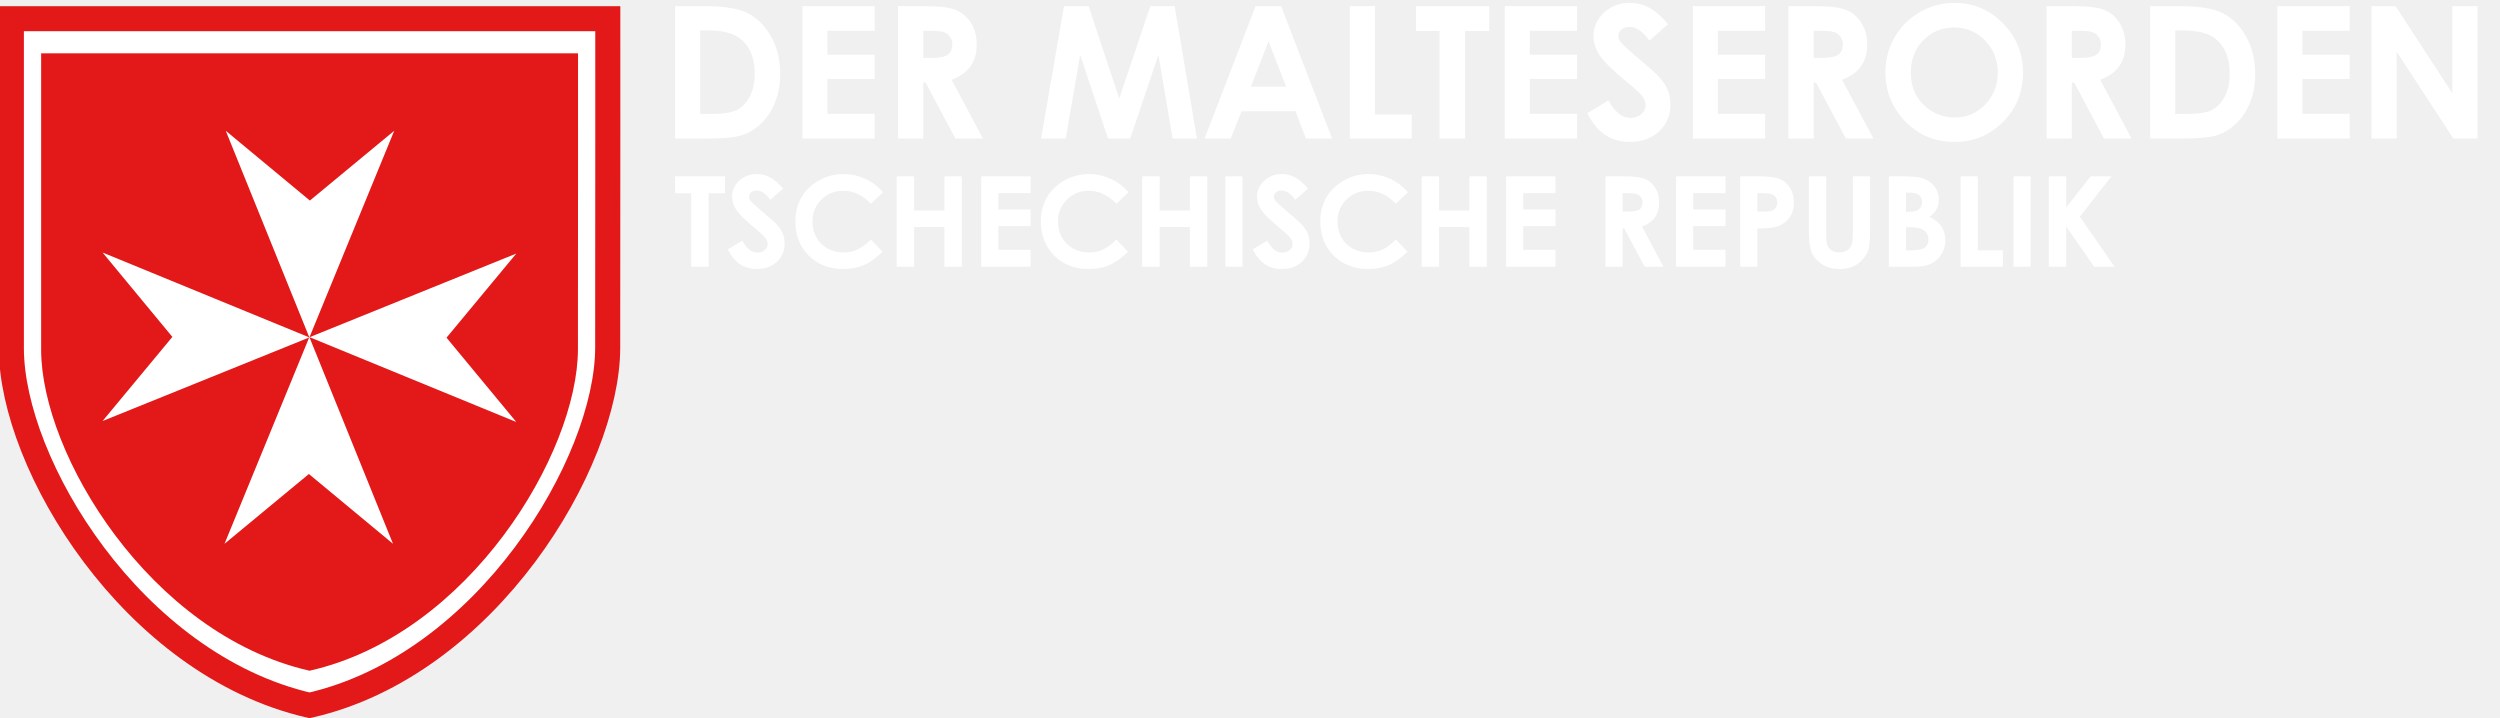
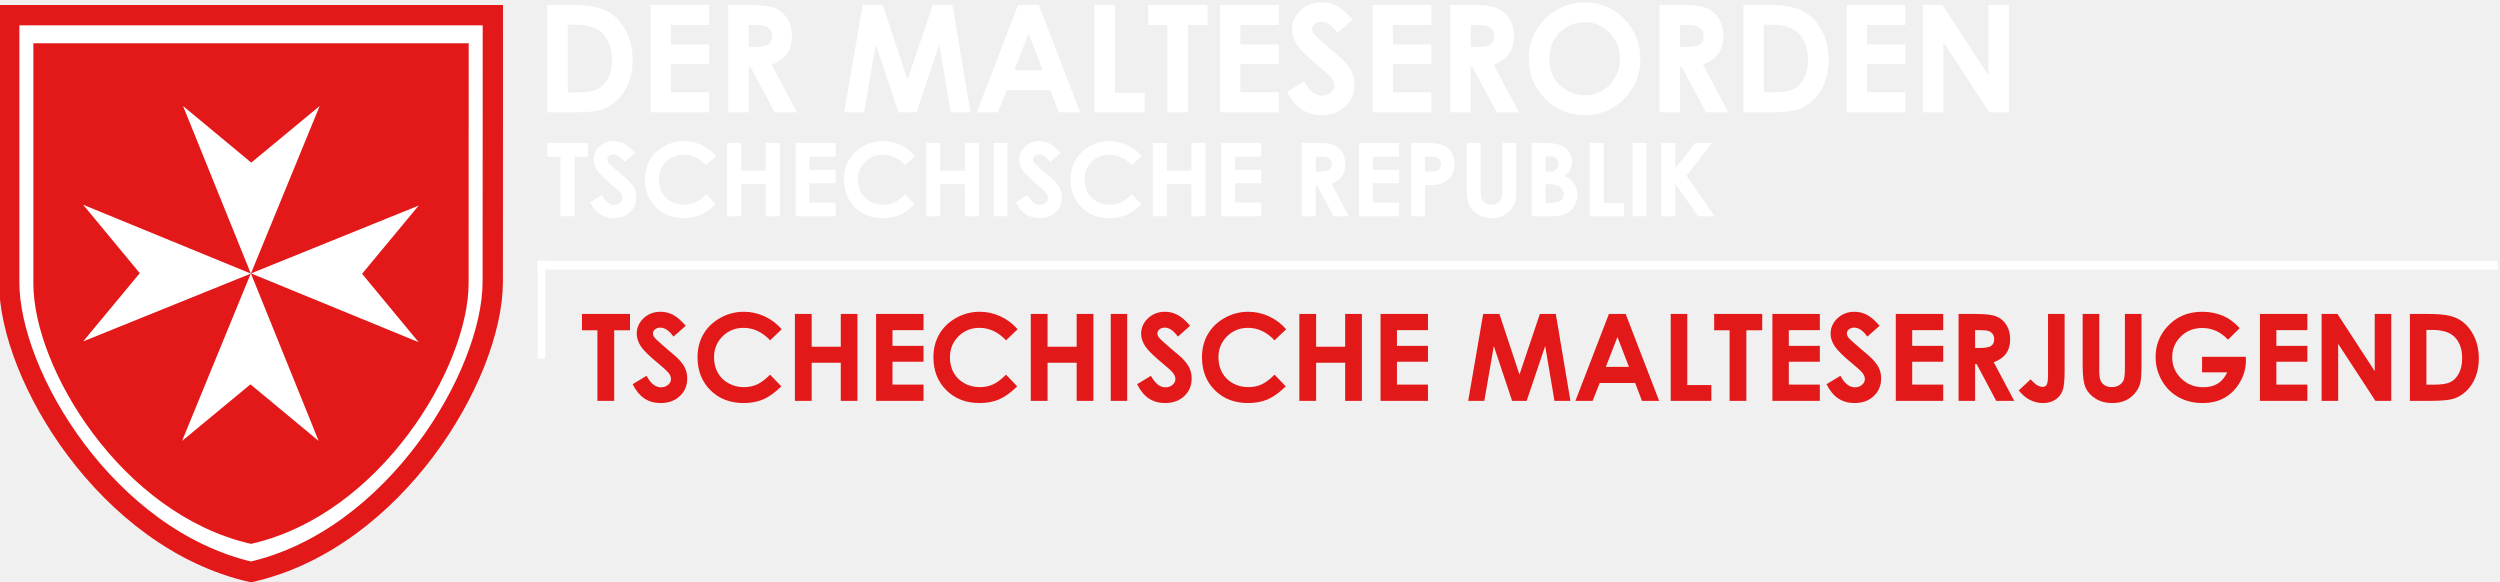
- <svg xmlns="http://www.w3.org/2000/svg" viewBox="0 -0.9 442.4 126.9" width="442.4" height="126.9">
+ <svg xmlns="http://www.w3.org/2000/svg" viewBox="0 -0.9 545.6 126.9" width="545.6" height="126.9">
  <g transform="translate(-113.9 -228.2)">
    <path fill-rule="nonzero" fill="#fff" d="M 168.676 352.117 C 200.066 344.965 221.41 309.176 221.438 288.828 C 221.473 264.148 221.457 230.609 221.457 230.609 L 115.91 230.609 C 115.91 230.609 115.902 263.938 115.91 288.914 C 115.914 309.434 137.352 344.914 168.676 352.117 " />
    <path fill="none" stroke-width="4.439" stroke-linejoin="miter" stroke="#e31818" d="M 0.001 -0.001 C 31.43 7.16 52.799 42.992 52.827 63.365 C 52.862 88.074 52.846 121.654 52.846 121.654 L -52.829 121.654 C -52.829 121.654 -52.837 88.285 -52.829 63.279 C -52.825 42.734 -31.361 7.21 0.001 -0.001 Z M 0.001 -0.001 " transform="matrix(0.998785, 0, 0, -0.998785, 168.6748, 352.1157)" />
    <path fill-rule="nonzero" fill="#e31818" d="M 168.676 345.535 C 196.668 339.16 215.699 307.246 215.727 289.102 C 215.754 267.094 215.742 237.188 215.742 237.188 L 121.625 237.188 C 121.625 237.188 121.621 266.91 121.625 289.184 C 121.633 307.477 140.746 339.113 168.676 345.535 " />
    <path fill="none" stroke-width="0.89" stroke-linejoin="miter" stroke="#e31818" d="M -0.001 0.002 C 28.025 6.384 47.08 38.337 47.107 56.504 C 47.134 78.538 47.123 108.481 47.123 108.481 L -47.109 108.481 C -47.109 108.481 -47.113 78.722 -47.109 56.422 C -47.101 38.106 -27.965 6.431 -0.001 0.002 Z M -0.001 0.002 " transform="matrix(0.998785, 0, 0, -0.998785, 168.6768, 345.5367)" />
    <path fill-rule="nonzero" fill="#fff" d="M 168.645 286.941 L 153.629 323.531 L 168.559 311.18 L 183.445 323.531 L 168.645 286.941 " />
    <path fill-rule="nonzero" fill="#fff" d="M 168.648 287.027 L 183.664 250.438 L 168.734 262.789 L 153.848 250.438 L 168.648 287.027 " />
    <path fill-rule="nonzero" fill="#fff" d="M 168.68 286.969 L 205.27 301.984 L 192.918 287.055 L 205.27 272.164 L 168.68 286.969 " />
    <path fill-rule="nonzero" fill="#fff" d="M 168.645 287.008 L 132.051 271.988 L 144.402 286.918 L 132.051 301.805 L 168.645 287.008 " />
  </g>
  <path fill="#fff" d="M119.47 0.19H124.76Q129.87 0.19 132.36 1.45Q134.84 2.72 136.45 5.57Q138.06 8.42 138.06 12.23Q138.06 14.94 137.16 17.21Q136.26 19.48 134.67 20.98Q133.09 22.47 131.24 23.05Q129.39 23.62 124.84 23.62H119.47ZM123.91 4.49V19.26H125.98Q129.04 19.26 130.42 18.55Q131.80 17.85 132.67 16.20Q133.55 14.54 133.55 12.12Q133.55 8.39 131.46 6.33Q129.58 4.49 125.43 4.49ZM141.99 0.19H154.78V4.55H146.42V8.79H154.78V13.07H146.42V19.24H154.78V23.62H141.99ZM158.92 0.19H163.65Q167.53 0.19 169.18 0.88Q170.83 1.57 171.84 3.18Q172.84 4.79 172.84 6.99Q172.84 9.30 171.73 10.85Q170.63 12.40 168.39 13.20L173.94 23.62H169.06L163.79 13.70H163.38V23.62H158.92ZM163.38 9.35H164.78Q166.91 9.35 167.72 8.79Q168.52 8.23 168.52 6.94Q168.52 6.18 168.12 5.61Q167.73 5.04 167.06 4.80Q166.39 4.55 164.60 4.55H163.38ZM188.28 0.19H192.64L198.06 16.53L203.56 0.19H207.86L211.81 23.62H207.51L204.99 8.82L200.00 23.62H196.07L191.15 8.82L188.58 23.62H184.23ZM222.19 0.19H226.71L235.73 23.62H231.10L229.26 18.79H219.70L217.79 23.62H213.16ZM224.48 6.40 221.36 14.44H227.59ZM238.86 0.19H243.32V19.37H249.82V23.62H238.86ZM250.58 0.19H263.53V4.58H259.26V23.62H254.74V4.58H250.58ZM266.28 0.19H279.08V4.55H270.71V8.79H279.08V13.07H270.71V19.24H279.08V23.62H266.28ZM295.19 3.37 291.89 6.29Q290.16 3.87 288.36 3.87Q287.48 3.87 286.92 4.34Q286.37 4.81 286.37 5.39Q286.37 5.98 286.76 6.51Q287.31 7.21 290.03 9.52Q292.58 11.66 293.12 12.21Q294.48 13.58 295.04 14.83Q295.61 16.09 295.61 17.57Q295.61 20.45 293.61 22.33Q291.62 24.21 288.42 24.21Q285.92 24.21 284.06 22.98Q282.21 21.76 280.89 19.13L284.63 16.87Q286.32 19.97 288.52 19.97Q289.66 19.97 290.44 19.30Q291.22 18.63 291.22 17.76Q291.22 16.96 290.64 16.16Q290.05 15.37 288.04 13.73Q284.21 10.60 283.10 8.91Q281.98 7.21 281.98 5.52Q281.98 3.08 283.84 1.34Q285.70 -0.39 288.42 -0.39Q290.17 -0.39 291.76 0.41Q293.34 1.22 295.19 3.37ZM299.57 0.19H312.36V4.55H303.99V8.79H312.36V13.07H303.99V19.24H312.36V23.62H299.57ZM316.49 0.19H321.23Q325.11 0.19 326.76 0.88Q328.41 1.57 329.41 3.18Q330.42 4.79 330.42 6.99Q330.42 9.30 329.31 10.85Q328.20 12.40 325.97 13.20L331.52 23.62H326.64L321.37 13.70H320.95V23.62H316.49ZM320.95 9.35H322.36Q324.49 9.35 325.30 8.79Q326.10 8.23 326.10 6.94Q326.10 6.18 325.70 5.61Q325.30 5.04 324.64 4.80Q323.97 4.55 322.18 4.55H320.95ZM345.86 -0.39Q350.84 -0.39 354.41 3.20Q357.99 6.80 357.99 11.97Q357.99 17.10 354.46 20.66Q350.93 24.21 345.90 24.21Q340.62 24.21 337.13 20.56Q333.64 16.91 333.64 11.90Q333.64 8.53 335.27 5.71Q336.90 2.89 339.74 1.24Q342.58 -0.39 345.86 -0.39ZM345.82 3.96Q342.57 3.96 340.35 6.22Q338.14 8.49 338.14 11.97Q338.14 15.86 340.93 18.12Q343.09 19.89 345.90 19.89Q349.07 19.89 351.30 17.60Q353.53 15.30 353.53 11.94Q353.53 8.60 351.28 6.28Q349.04 3.96 345.82 3.96ZM362.17 0.19H366.90Q370.79 0.19 372.44 0.88Q374.09 1.57 375.09 3.18Q376.10 4.79 376.10 6.99Q376.10 9.30 374.99 10.85Q373.88 12.40 371.65 13.20L377.20 23.62H372.32L367.05 13.70H366.63V23.62H362.17ZM366.63 9.35H368.03Q370.17 9.35 370.97 8.79Q371.78 8.23 371.78 6.94Q371.78 6.18 371.38 5.61Q370.98 5.04 370.31 4.80Q369.64 4.55 367.86 4.55H366.63ZM380.49 0.19H385.78Q390.89 0.19 393.37 1.45Q395.86 2.72 397.47 5.57Q399.08 8.42 399.08 12.23Q399.08 14.94 398.18 17.21Q397.28 19.48 395.69 20.98Q394.11 22.47 392.26 23.05Q390.41 23.62 385.85 23.62H380.49ZM384.93 4.49V19.26H387.00Q390.06 19.26 391.44 18.55Q392.82 17.85 393.69 16.20Q394.57 14.54 394.57 12.12Q394.57 8.39 392.48 6.33Q390.60 4.49 386.44 4.49ZM403.01 0.19H415.80V4.55H407.44V8.79H415.80V13.07H407.44V19.24H415.80V23.62H403.01ZM419.65 0.19H423.92L433.97 15.61V0.19H438.43V23.62H434.15L424.11 8.25V23.62H419.65Z M119.47 30.30H128.31V33.30H125.40V46.30H122.31V33.30H119.47ZM138.56 32.47 136.31 34.47Q135.13 32.81 133.90 32.81Q133.30 32.81 132.92 33.13Q132.54 33.45 132.54 33.86Q132.54 34.26 132.81 34.62Q133.18 35.10 135.04 36.67Q136.78 38.13 137.15 38.51Q138.07 39.45 138.46 40.30Q138.85 41.16 138.85 42.17Q138.85 44.14 137.49 45.42Q136.13 46.70 133.94 46.70Q132.23 46.70 130.97 45.87Q129.70 45.03 128.80 43.23L131.35 41.69Q132.50 43.81 134.01 43.81Q134.79 43.81 135.32 43.35Q135.86 42.90 135.86 42.30Q135.86 41.75 135.45 41.21Q135.05 40.67 133.68 39.55Q131.07 37.41 130.31 36.25Q129.55 35.10 129.55 33.94Q129.55 32.28 130.81 31.09Q132.08 29.90 133.94 29.90Q135.14 29.90 136.22 30.45Q137.30 31.01 138.56 32.47ZM156.25 33.12 154.11 35.15Q151.94 32.86 149.22 32.86Q146.92 32.86 145.35 34.42Q143.78 35.99 143.78 38.28Q143.78 39.88 144.48 41.12Q145.17 42.36 146.45 43.07Q147.72 43.78 149.27 43.78Q150.60 43.78 151.70 43.28Q152.80 42.79 154.11 41.48L156.18 43.64Q154.41 45.37 152.83 46.03Q151.25 46.70 149.23 46.70Q145.50 46.70 143.12 44.34Q140.75 41.97 140.75 38.27Q140.75 35.88 141.83 34.02Q142.91 32.16 144.93 31.03Q146.95 29.90 149.27 29.90Q151.25 29.90 153.09 30.73Q154.92 31.57 156.25 33.12ZM158.68 30.30H161.77V36.34H167.12V30.30H170.20V46.30H167.12V39.28H161.77V46.30H158.68ZM173.63 30.30H182.37V33.28H176.66V36.17H182.37V39.10H176.66V43.31H182.37V46.30H173.63ZM199.69 33.12 197.56 35.15Q195.38 32.86 192.66 32.86Q190.37 32.86 188.80 34.42Q187.22 35.99 187.22 38.28Q187.22 39.88 187.92 41.12Q188.62 42.36 189.89 43.07Q191.16 43.78 192.72 43.78Q194.04 43.78 195.14 43.28Q196.24 42.79 197.56 41.48L199.62 43.64Q197.85 45.37 196.27 46.03Q194.70 46.70 192.67 46.70Q188.94 46.70 186.57 44.34Q184.19 41.97 184.19 38.27Q184.19 35.88 185.27 34.02Q186.35 32.16 188.37 31.03Q190.39 29.90 192.72 29.90Q194.70 29.90 196.53 30.73Q198.36 31.57 199.69 33.12ZM202.12 30.30H205.21V36.34H210.56V30.30H213.64V46.30H210.56V39.28H205.21V46.30H202.12ZM216.85 30.30H219.87V46.30H216.85ZM231.46 32.47 229.21 34.47Q228.02 32.81 226.79 32.81Q226.20 32.81 225.82 33.13Q225.43 33.45 225.43 33.86Q225.43 34.26 225.71 34.62Q226.08 35.10 227.94 36.67Q229.68 38.13 230.05 38.51Q230.97 39.45 231.36 40.30Q231.74 41.16 231.74 42.17Q231.74 44.14 230.38 45.42Q229.02 46.70 226.84 46.70Q225.13 46.70 223.86 45.87Q222.60 45.03 221.69 43.23L224.25 41.69Q225.40 43.81 226.90 43.81Q227.69 43.81 228.22 43.35Q228.75 42.90 228.75 42.30Q228.75 41.75 228.35 41.21Q227.95 40.67 226.58 39.55Q223.97 37.41 223.20 36.25Q222.44 35.10 222.44 33.94Q222.44 32.28 223.71 31.09Q224.98 29.90 226.84 29.90Q228.03 29.90 229.12 30.45Q230.20 31.01 231.46 32.47ZM249.14 33.12 247.01 35.15Q244.84 32.86 242.12 32.86Q239.82 32.86 238.25 34.42Q236.68 35.99 236.68 38.28Q236.68 39.88 237.37 41.12Q238.07 42.36 239.34 43.07Q240.62 43.78 242.17 43.78Q243.50 43.78 244.60 43.28Q245.70 42.79 247.01 41.48L249.08 43.64Q247.31 45.37 245.73 46.03Q244.15 46.70 242.13 46.70Q238.40 46.70 236.02 44.34Q233.64 41.97 233.64 38.27Q233.64 35.88 234.72 34.02Q235.81 32.16 237.83 31.03Q239.84 29.90 242.17 29.90Q244.15 29.90 245.98 30.73Q247.82 31.57 249.14 33.12ZM251.58 30.30H254.66V36.34H260.02V30.30H263.10V46.30H260.02V39.28H254.66V46.30H251.58ZM266.53 30.30H275.26V33.28H269.55V36.17H275.26V39.10H269.55V43.31H275.26V46.30H266.53ZM284.10 30.30H287.33Q289.98 30.30 291.11 30.77Q292.23 31.25 292.92 32.34Q293.60 33.44 293.60 34.94Q293.60 36.52 292.85 37.58Q292.09 38.64 290.57 39.19L294.36 46.30H291.03L287.43 39.52H287.14V46.30H284.10ZM287.14 36.55H288.10Q289.56 36.55 290.11 36.17Q290.66 35.79 290.66 34.91Q290.66 34.39 290.38 34.00Q290.11 33.62 289.66 33.45Q289.20 33.28 287.98 33.28H287.14ZM296.60 30.30H305.34V33.28H299.63V36.17H305.34V39.10H299.63V43.31H305.34V46.30H296.60ZM307.94 30.30H311.17Q313.80 30.30 314.95 30.78Q316.11 31.27 316.78 32.35Q317.45 33.43 317.45 34.94Q317.45 36.62 316.57 37.73Q315.70 38.84 314.20 39.27Q313.32 39.52 310.99 39.52V46.30H307.94ZM310.99 36.55H311.96Q313.10 36.55 313.54 36.39Q313.99 36.23 314.25 35.85Q314.50 35.48 314.50 34.94Q314.50 34.02 313.78 33.60Q313.26 33.28 311.85 33.28H310.99ZM320.10 30.30H323.16V40.66Q323.16 41.99 323.39 42.55Q323.62 43.10 324.16 43.43Q324.70 43.77 325.46 43.77Q326.27 43.77 326.85 43.40Q327.43 43.03 327.65 42.46Q327.88 41.88 327.88 40.27V30.30H330.93V39.84Q330.93 42.25 330.66 43.19Q330.39 44.13 329.62 45.00Q328.86 45.87 327.86 46.28Q326.85 46.70 325.53 46.70Q323.79 46.70 322.50 45.90Q321.21 45.10 320.65 43.90Q320.10 42.70 320.10 39.84ZM334.25 46.30V30.30H336.76Q338.95 30.30 339.96 30.58Q341.39 30.96 342.24 32.00Q343.09 33.03 343.09 34.43Q343.09 35.35 342.70 36.09Q342.32 36.84 341.45 37.49Q342.91 38.17 343.58 39.20Q344.25 40.23 344.25 41.63Q344.25 42.98 343.56 44.09Q342.86 45.20 341.76 45.75Q340.66 46.30 338.73 46.30ZM337.29 33.20V36.58H337.96Q339.07 36.58 339.60 36.11Q340.14 35.64 340.14 34.84Q340.14 34.08 339.63 33.64Q339.12 33.20 338.08 33.20ZM337.29 39.30V43.40H338.05Q339.95 43.40 340.61 42.92Q341.26 42.44 341.26 41.53Q341.26 40.49 340.49 39.89Q339.72 39.30 337.92 39.30ZM346.95 30.30H349.99V43.40H354.43V46.30H346.95ZM356.31 30.30H359.33V46.30H356.31ZM362.56 30.30H365.64V35.80L369.98 30.30H373.64L368.05 37.44L374.19 46.30H370.58L365.64 39.20V46.30H362.56Z" />
+   <rect x="117.32" y="56.01" width="427.75" height="1.92" fill="#fff" />
+   <rect x="117.32" y="56.01" width="1.68" height="21.36" fill="#fff" />
+   <path fill="#e31818" d="M127.01 67.62H137.49V71.18H134.04V86.58H130.38V71.18H127.01ZM149.65 70.20 146.98 72.56Q145.57 70.60 144.11 70.60Q143.41 70.60 142.95 70.98Q142.50 71.36 142.50 71.84Q142.50 72.31 142.83 72.74Q143.26 73.31 145.47 75.17Q147.53 76.90 147.97 77.35Q149.07 78.46 149.52 79.47Q149.98 80.49 149.98 81.68Q149.98 84.02 148.37 85.54Q146.76 87.06 144.17 87.06Q142.14 87.06 140.64 86.07Q139.14 85.07 138.07 82.95L141.10 81.12Q142.46 83.63 144.24 83.63Q145.17 83.63 145.80 83.09Q146.44 82.55 146.44 81.84Q146.44 81.19 145.96 80.55Q145.48 79.91 143.86 78.58Q140.76 76.05 139.86 74.68Q138.96 73.31 138.96 71.94Q138.96 69.97 140.46 68.55Q141.96 67.14 144.17 67.14Q145.58 67.14 146.87 67.80Q148.15 68.46 149.65 70.20ZM170.60 70.96 168.07 73.37Q165.50 70.65 162.27 70.65Q159.55 70.65 157.69 72.51Q155.83 74.36 155.83 77.08Q155.83 78.98 156.65 80.45Q157.48 81.92 158.99 82.75Q160.49 83.59 162.34 83.59Q163.91 83.59 165.21 83.01Q166.51 82.42 168.07 80.87L170.52 83.42Q168.42 85.47 166.55 86.27Q164.68 87.06 162.29 87.06Q157.86 87.06 155.05 84.26Q152.23 81.45 152.23 77.07Q152.23 74.23 153.51 72.03Q154.80 69.82 157.19 68.48Q159.58 67.14 162.34 67.14Q164.68 67.14 166.86 68.14Q169.03 69.13 170.60 70.96ZM173.48 67.62H177.14V74.77H183.49V67.62H187.13V86.58H183.49V78.27H177.14V86.58H173.48ZM191.20 67.62H201.55V71.15H194.78V74.58H201.55V78.05H194.78V83.04H201.55V86.58H191.20ZM222.08 70.96 219.56 73.37Q216.98 70.65 213.75 70.65Q211.03 70.65 209.17 72.51Q207.31 74.36 207.31 77.08Q207.31 78.98 208.13 80.45Q208.96 81.92 210.47 82.75Q211.98 83.59 213.82 83.59Q215.39 83.59 216.69 83.01Q218.00 82.42 219.56 80.87L222.00 83.42Q219.90 85.47 218.03 86.27Q216.16 87.06 213.77 87.06Q209.35 87.06 206.53 84.26Q203.71 81.45 203.71 77.07Q203.71 74.23 204.99 72.03Q206.28 69.82 208.67 68.48Q211.06 67.14 213.82 67.14Q216.16 67.14 218.34 68.14Q220.51 69.13 222.08 70.96ZM224.96 67.62H228.62V74.77H234.97V67.62H238.62V86.58H234.97V78.27H228.62V86.58H224.96ZM242.41 67.62H246.00V86.58H242.41ZM259.73 70.20 257.06 72.56Q255.66 70.60 254.20 70.60Q253.49 70.60 253.04 70.98Q252.59 71.36 252.59 71.84Q252.59 72.31 252.91 72.74Q253.35 73.31 255.55 75.17Q257.62 76.90 258.06 77.35Q259.15 78.46 259.61 79.47Q260.07 80.49 260.07 81.68Q260.07 84.02 258.46 85.54Q256.84 87.06 254.25 87.06Q252.23 87.06 250.73 86.07Q249.23 85.07 248.16 82.95L251.18 81.12Q252.55 83.63 254.33 83.63Q255.26 83.63 255.89 83.09Q256.52 82.55 256.52 81.84Q256.52 81.19 256.04 80.55Q255.57 79.91 253.94 78.58Q250.85 76.05 249.95 74.68Q249.04 73.31 249.04 71.94Q249.04 69.97 250.55 68.55Q252.05 67.14 254.25 67.14Q255.67 67.14 256.95 67.80Q258.24 68.46 259.73 70.20ZM280.69 70.96 278.16 73.37Q275.58 70.65 272.36 70.65Q269.64 70.65 267.78 72.51Q265.91 74.36 265.91 77.08Q265.91 78.98 266.74 80.45Q267.56 81.92 269.07 82.75Q270.58 83.59 272.42 83.59Q274.00 83.59 275.30 83.01Q276.60 82.42 278.16 80.87L280.61 83.42Q278.51 85.47 276.64 86.27Q274.77 87.06 272.37 87.06Q267.95 87.06 265.13 84.26Q262.32 81.45 262.32 77.07Q262.32 74.23 263.60 72.03Q264.88 69.82 267.27 68.48Q269.66 67.14 272.42 67.14Q274.77 67.14 276.94 68.14Q279.11 69.13 280.69 70.96ZM283.57 67.62H287.23V74.77H293.57V67.62H297.22V86.58H293.57V78.27H287.23V86.58H283.57ZM301.29 67.62H311.64V71.15H304.87V74.58H311.64V78.05H304.87V83.04H311.64V86.58H301.29ZM323.69 67.62H327.23L331.61 80.85L336.06 67.62H339.54L342.73 86.58H339.25L337.22 74.61L333.18 86.58H330.00L326.01 74.61L323.94 86.58H320.42ZM351.13 67.62H354.79L362.09 86.58H358.34L356.86 82.68H349.12L347.57 86.58H343.82ZM352.99 72.65 350.46 79.16H355.50ZM364.62 67.62H368.23V83.14H373.49V86.58H364.62ZM374.10 67.62H384.59V71.18H381.13V86.58H377.47V71.18H374.10ZM386.81 67.62H397.16V71.15H390.39V74.58H397.16V78.05H390.39V83.04H397.16V86.58H386.81ZM410.20 70.20 407.53 72.56Q406.13 70.60 404.67 70.60Q403.96 70.60 403.51 70.98Q403.06 71.36 403.06 71.84Q403.06 72.31 403.38 72.74Q403.82 73.31 406.02 75.17Q408.09 76.90 408.52 77.35Q409.62 78.46 410.08 79.47Q410.54 80.49 410.54 81.68Q410.54 84.02 408.92 85.54Q407.31 87.06 404.72 87.06Q402.70 87.06 401.20 86.07Q399.69 85.07 398.62 82.95L401.65 81.12Q403.02 83.63 404.80 83.63Q405.73 83.63 406.36 83.09Q406.99 82.55 406.99 81.84Q406.99 81.19 406.51 80.55Q406.04 79.91 404.41 78.58Q401.32 76.05 400.42 74.68Q399.51 73.31 399.51 71.94Q399.51 69.97 401.02 68.55Q402.52 67.14 404.72 67.14Q406.14 67.14 407.42 67.80Q408.71 68.46 410.20 70.20ZM413.74 67.62H424.09V71.15H417.32V74.58H424.09V78.05H417.32V83.04H424.09V86.58H413.74ZM427.44 67.62H431.27Q434.41 67.62 435.75 68.18Q437.08 68.74 437.89 70.04Q438.70 71.35 438.70 73.12Q438.70 74.99 437.81 76.25Q436.91 77.51 435.11 78.15L439.59 86.58H435.65L431.38 78.55H431.05V86.58H427.44ZM431.05 75.03H432.18Q433.91 75.03 434.56 74.58Q435.21 74.13 435.21 73.09Q435.21 72.47 434.89 72.01Q434.57 71.55 434.02 71.35Q433.48 71.15 432.04 71.15H431.05ZM446.96 67.62H450.58V80.20Q450.58 83.21 450.11 84.42Q449.63 85.63 448.53 86.34Q447.44 87.06 445.90 87.06Q442.77 87.06 440.57 84.31L443.17 81.88Q444.03 82.86 444.64 83.19Q445.25 83.53 445.81 83.53Q446.39 83.53 446.68 83.04Q446.96 82.55 446.96 80.89ZM454.52 67.62H458.14V79.89Q458.14 81.48 458.42 82.14Q458.70 82.79 459.34 83.19Q459.97 83.58 460.88 83.58Q461.83 83.58 462.52 83.14Q463.21 82.70 463.47 82.03Q463.74 81.35 463.74 79.44V67.62H467.36V78.93Q467.36 81.79 467.04 82.90Q466.72 84.00 465.81 85.04Q464.90 86.07 463.71 86.56Q462.53 87.06 460.95 87.06Q458.89 87.06 457.36 86.11Q455.84 85.17 455.18 83.74Q454.52 82.32 454.52 78.93ZM488.79 70.71 486.25 73.23Q483.84 70.68 480.63 70.68Q477.84 70.68 475.95 72.53Q474.06 74.39 474.06 77.04Q474.06 79.79 476.02 81.70Q477.98 83.61 480.85 83.61Q482.72 83.61 484.00 82.82Q485.29 82.03 486.07 80.36H480.58V76.97H490.12L490.15 77.77Q490.15 80.25 488.86 82.48Q487.57 84.71 485.52 85.89Q483.47 87.06 480.71 87.06Q477.76 87.06 475.44 85.78Q473.13 84.49 471.78 82.12Q470.44 79.75 470.44 77.01Q470.44 73.24 472.92 70.46Q475.88 67.14 480.61 67.14Q483.08 67.14 485.24 68.06Q487.05 68.83 488.79 70.71ZM493.21 67.62H503.56V71.15H496.79V74.58H503.56V78.05H496.79V83.04H503.56V86.58H493.21ZM506.67 67.62H510.13L518.26 80.10V67.62H521.87V86.58H518.41L510.28 74.14V86.58H506.67ZM525.94 67.62H530.22Q534.36 67.62 536.37 68.65Q538.38 69.67 539.68 71.98Q540.98 74.28 540.98 77.37Q540.98 79.56 540.26 81.39Q539.53 83.23 538.24 84.44Q536.96 85.66 535.47 86.12Q533.97 86.58 530.28 86.58H525.94ZM529.54 71.10V83.05H531.21Q533.69 83.05 534.80 82.48Q535.92 81.92 536.63 80.58Q537.34 79.24 537.34 77.28Q537.34 74.26 535.65 72.60Q534.13 71.10 530.76 71.10Z" />
</svg>
